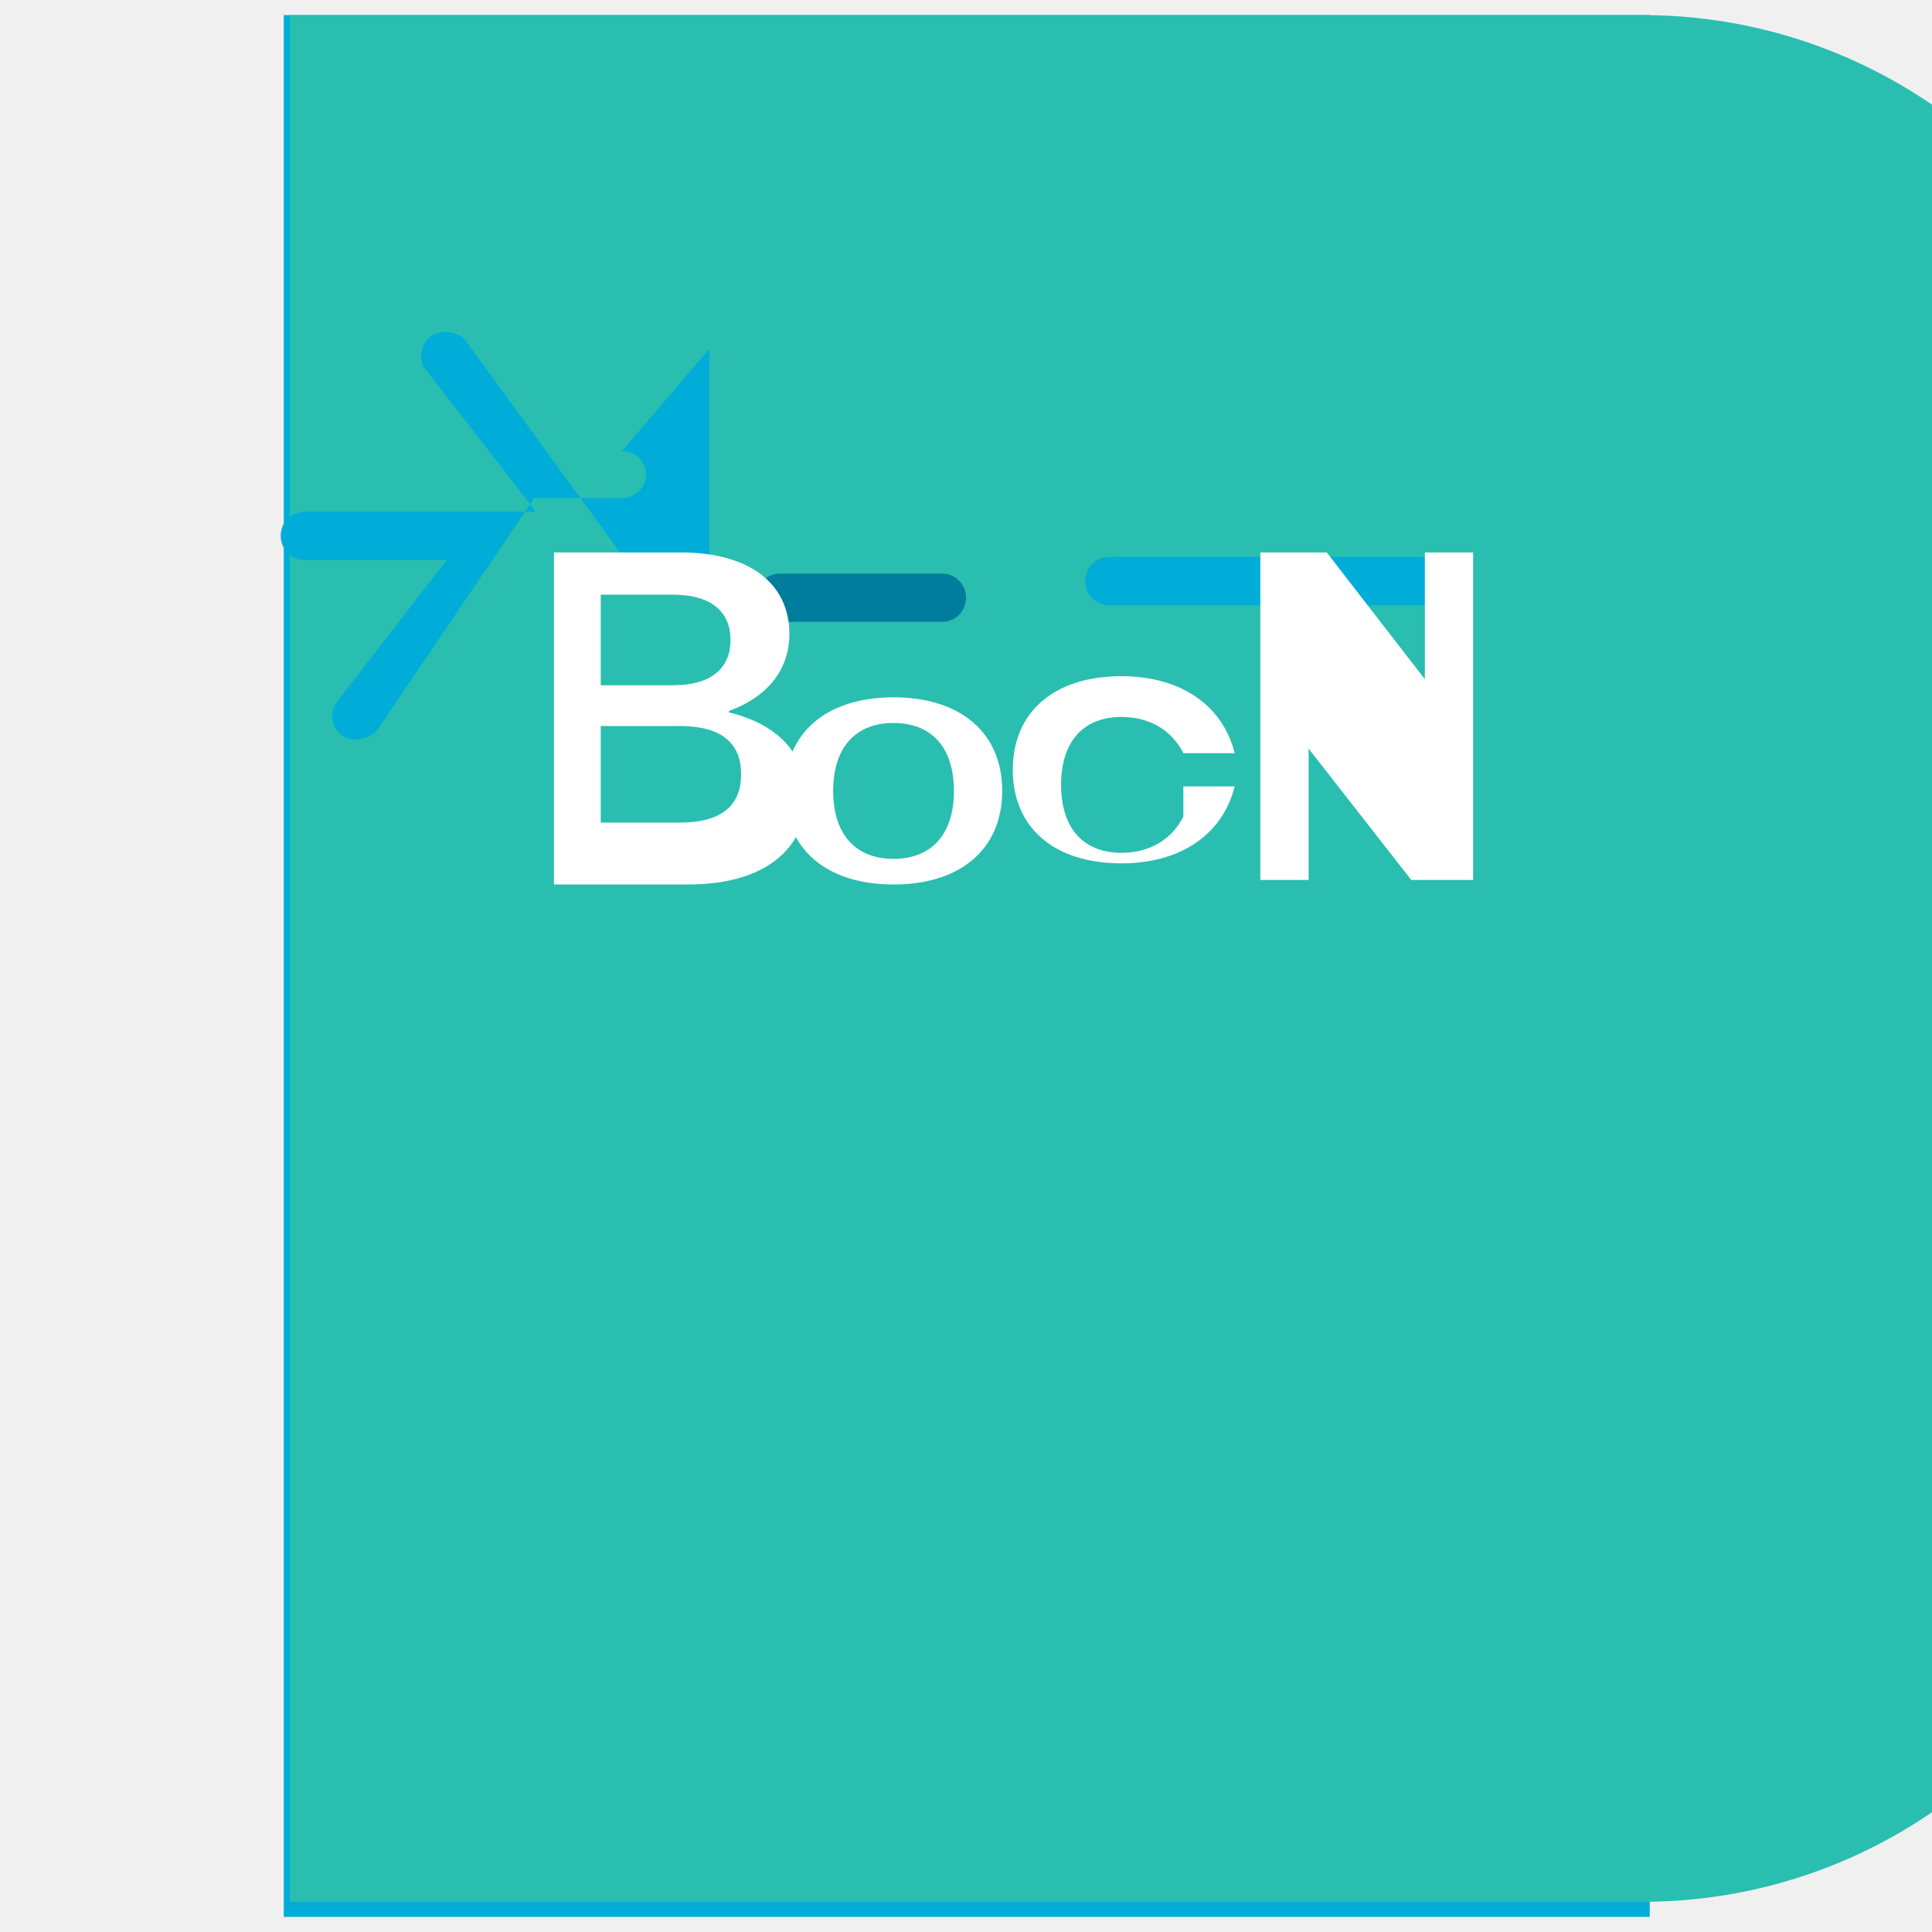
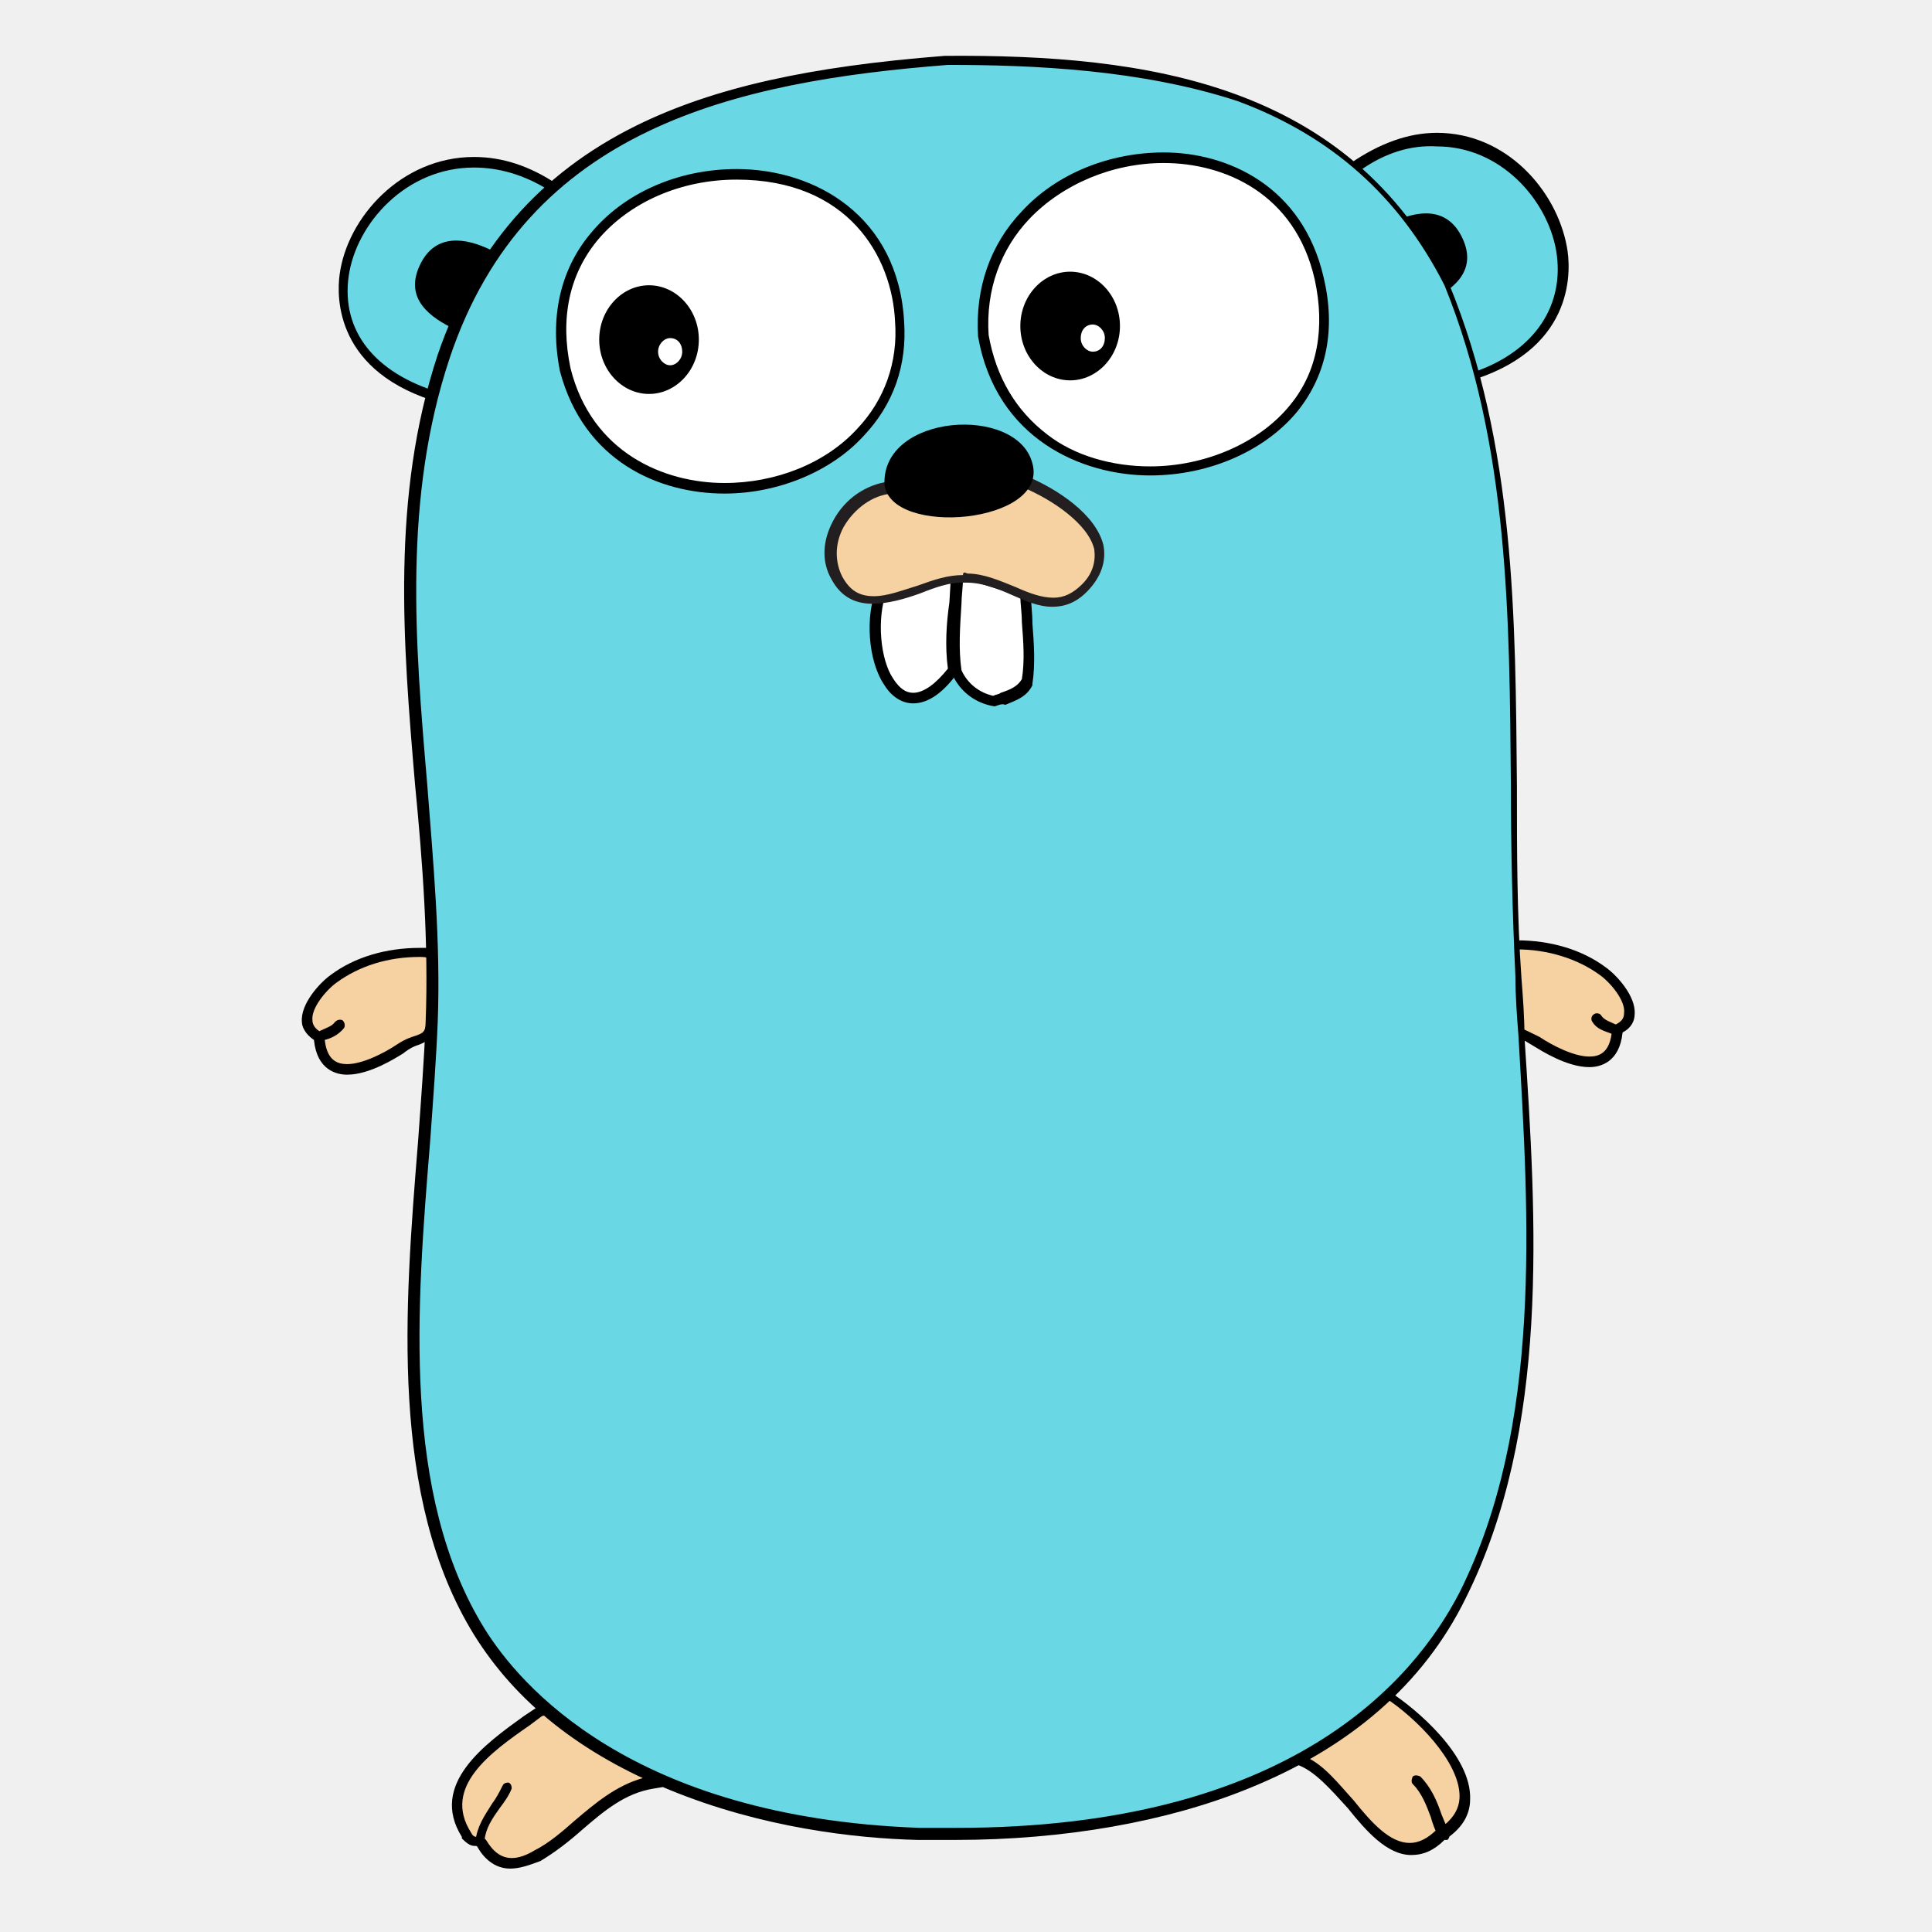
- <svg xmlns="http://www.w3.org/2000/svg" viewBox="0 0 128 128">
-   <path fill="#00ADD8" d="M18.8 1h90.5v126H18.8z" />
-   <path fill="#29BEB0" d="M19.2 126V1h89.6c18.8 0 34.1 15.3 34.1 34.1v56.8c0 18.8-15.3 34.1-34.1 34.1H19.2z" />
-   <path fill="#00ADD8" d="M47 36.9h-5.7L30.8 22.5c-.4-.4-.9-.5-1.4-.5-.8 0-1.5.7-1.5 1.6 0 .4.1.7.4 1l7.2 9.3H20.2c-.9 0-1.6.7-1.6 1.6s.7 1.6 1.6 1.6h9.4l-7.2 9.3c-.2.3-.4.6-.4 1 0 .9.7 1.6 1.5 1.6.5 0 1-.2 1.4-.5L35.4 33h5.8c.9 0 1.6-.7 1.6-1.6s-.8-1.5-1.6-1.5c.2 0 .2 0 0 0l5.8-6.8z" />
-   <path fill="#007D9C" d="M51.7 38c-.9 0-1.6.7-1.6 1.6s.7 1.6 1.6 1.6h10.7c.9 0 1.6-.7 1.6-1.6s-.7-1.6-1.6-1.6H51.7z" />
-   <path fill="#00ADD8" d="M95.2 36.9H73.5c-.9 0-1.6.7-1.6 1.6s.7 1.6 1.6 1.6h21.7c.9 0 1.6-.7 1.6-1.6s-.7-1.6-1.6-1.6z" />
-   <path fill="white" d="M45.6 58.6c5.1 0 7.8-2.4 7.8-5.8 0-2.8-1.8-4.8-5.1-5.6v-.1c2.5-.9 4-2.7 4-5.1 0-3.3-2.6-5.4-7.2-5.4h-8.4v22h8.9zm-5.8-19.2h4.8c2.6 0 3.8 1.2 3.8 3s-1.2 3-3.8 3h-4.8v-6zm0 8.7h5.2c2.9 0 4.1 1.2 4.1 3.2s-1.2 3.2-4.1 3.2h-5.2v-6.4z" />
-   <path fill="white" d="M59.2 58.6c4.5 0 7.2-2.4 7.2-6.2s-2.7-6.2-7.2-6.2-7.2 2.4-7.2 6.2 2.7 6.2 7.2 6.2zm0-10.7c2.5 0 4 1.6 4 4.5s-1.5 4.5-4 4.5-4-1.6-4-4.5 1.5-4.5 4-4.5z" />
-   <path fill="white" d="M86.7 58.3v-8.7l6.8 8.7h4.1V36.6h-3.2v8.4l-6.5-8.4h-4.4v21.7h3.2z" />
-   <path fill="white" d="M78.4 54.1c-.7 1.4-2.1 2.4-4.1 2.4-2.5 0-4-1.6-4-4.5s1.5-4.5 4-4.5c2 0 3.4 1 4.1 2.4h3.4c-.8-3.2-3.6-5.1-7.5-5.1-4.5 0-7.2 2.4-7.2 6.2s2.7 6.2 7.2 6.2c3.9 0 6.7-1.9 7.5-5.1h-3.4z" />
+ <svg xmlns="http://www.w3.org/2000/svg" xmlns:xlink="http://www.w3.org/1999/xlink" viewBox="0 0 128 128">
+   <defs>
+     <path id="go-original-a" d="M18.8 1h90.5v126H18.8z" />
+   </defs>
+   <clipPath id="go-original-b">
+     <use xlink:href="#go-original-a" overflow="visible" />
+   </clipPath>
+   <path fill-rule="evenodd" clip-rule="evenodd" fill="#F6D2A2" d="M21.1 68.7c.2 3.5 3.7 1.9 5.3.8 1.5-1.1 2-.2 2.1-2.3.1-1.4.2-2.7.2-4.1-2.3-.2-4.8.3-6.7 1.7-.9.7-2.8 3-.9 3.9" clip-path="url(#go-original-b)" />
+   <path d="M23 71.2c-.7 0-2-.3-2.2-2.3-.6-.4-.8-.9-.8-1.2-.1-1.2 1.2-2.6 1.9-3.1 1.6-1.2 3.7-1.8 5.9-1.8h1.3v.3c.1 1.1 0 2.2-.1 3.2 0 .3 0 .6-.1.9-.1 1.5-.4 1.7-1.1 2-.3.1-.6.2-1.1.6-.5.3-2.2 1.4-3.7 1.4zm4.8-7.8c-2.1 0-4 .6-5.5 1.7-.7.5-1.7 1.7-1.6 2.5 0 .3.2.6.6.8l.2.1v.2c.1 1.6.9 1.8 1.5 1.8 1 0 2.4-.7 3.3-1.3.6-.4 1-.5 1.3-.6.5-.2.6-.2.7-1.4 0-.3 0-.6.1-.9.1-.9.1-1.9.1-2.8-.3-.1-.5-.1-.7-.1z" clip-path="url(#go-original-b)" />
+   <path fill-rule="evenodd" clip-rule="evenodd" fill="#C6B198" d="M21.1 68.7c.5-.2 1.1-.3 1.4-.8" clip-path="url(#go-original-b)" />
+   <path d="M21.1 69c-.1 0-.3-.1-.3-.2-.1-.2 0-.4.2-.4.1 0 .2-.1.2-.1.4-.2.8-.3 1-.6.1-.1.3-.2.5-.1.1.1.2.3.1.5-.4.5-.9.7-1.3.8l-.2.1h-.2z" clip-path="url(#go-original-b)" />
+   <path fill-rule="evenodd" clip-rule="evenodd" fill="#6AD7E5" d="M29.3 26.4c-13.6-3.8-3.5-21.1 7.4-14l-7.4 14z" clip-path="url(#go-original-b)" />
+   <path d="M29.5 26.8l-.3-.1c-7-2-6.9-7-6.7-8.5.5-3.8 4.1-7.8 8.9-7.8 1.9 0 3.7.6 5.5 1.8l.3.2-7.7 14.4zm1.9-15.7c-4.5 0-7.8 3.7-8.3 7.2-.5 3.6 1.7 6.4 6 7.7l7.1-13.5c-1.5-.9-3.1-1.4-4.8-1.4z" clip-path="url(#go-original-b)" />
+   <path fill-rule="evenodd" clip-rule="evenodd" fill="#6AD7E5" d="M89.6 11.1c10.7-7.5 20.5 9.5 8 13.8l-8-13.8z" clip-path="url(#go-original-b)" />
+   <path d="M97.5 25.3L89.2 11l.3-.2c1.9-1.3 3.8-2 5.7-2 4.6 0 7.9 3.8 8.6 7.5.3 1.5.6 6.6-6 8.8l-.3.2zm-7.4-14l7.7 13.3c3.9-1.4 5.9-4.4 5.3-8-.6-3.4-3.7-6.9-7.9-6.9-1.7-.1-3.4.4-5.1 1.6z" clip-path="url(#go-original-b)" />
+   <path fill-rule="evenodd" clip-rule="evenodd" fill="#F6D2A2" d="M92 112.3c2.7 1.7 7.7 6.8 3.6 9.3-3.9 3.6-6.1-4-9.6-5 1.5-2 3.4-3.9 6-4.3" clip-path="url(#go-original-b)" />
+   <path d="M93.5 122.9c-1.6 0-3-1.6-4.2-3.1-1.1-1.2-2.2-2.5-3.4-2.9l-.5-.1.3-.4c1.2-1.7 3.2-3.9 6.2-4.4h.1l.1.1c1.7 1.1 5.4 4.2 5.3 7.1 0 1.1-.6 2-1.7 2.7-.7.7-1.4 1-2.2 1zm-7-6.5c1.2.5 2.2 1.8 3.2 2.9 1.2 1.5 2.4 2.8 3.7 2.8.6 0 1.2-.3 1.8-.9h.1c.9-.6 1.4-1.3 1.4-2.2 0-2.3-2.9-5.2-4.9-6.5-1.8.5-3.6 1.7-5.3 3.9zm9.1 5.5c-.1 0-.2-.1-.3-.2-.2-.4-.4-.9-.5-1.3-.3-.8-.6-1.6-1.2-2.2-.1-.1-.1-.3 0-.5.1-.1.3-.1.5 0 .7.7 1.1 1.6 1.4 2.5l.5 1.2c.1.2 0 .4-.1.5h-.3z" clip-path="url(#go-original-b)" />
+   <path fill-rule="evenodd" clip-rule="evenodd" fill="#F6D2A2" d="M43.2 118.1c-3.2.5-5 3.4-7.7 4.9-2.5 1.5-3.5-.5-3.7-.9-.4-.2-.4.2-1-.4-2.3-3.7 2.4-6.4 4.9-8.2 3.5-.8 5.7 2.2 7.5 4.6" clip-path="url(#go-original-b)" />
+   <path d="M33.8 123.8c-1.3 0-2-1.1-2.2-1.5h-.1c-.3 0-.5-.1-.9-.5v-.1c-2.2-3.5 1.6-6.2 4.1-8l.9-.6h.2c.4-.1.7-.1 1.1-.1 3 0 4.9 2.6 6.5 4.7l.5.7-.6.1c-1.9.3-3.3 1.5-4.7 2.7-.9.8-1.8 1.5-2.8 2.1-.8.3-1.4.5-2 .5zm-2.2-2.1c.1 0 .2 0 .4.1h.1l.1.1c.2.3.7 1.2 1.7 1.2.5 0 1-.2 1.5-.5 1-.5 1.9-1.3 2.7-2 1.3-1.1 2.7-2.3 4.5-2.8-1.5-2-3.3-4.2-5.8-4.2-.3 0-.6 0-.9.1l-.8.6c-2.6 1.8-5.8 4.1-3.9 7.1.1.2.2.3.4.3zm.2.7c-.2 0-.4-.2-.3-.4.1-1 .6-1.7 1.1-2.5.3-.4.5-.8.7-1.2.1-.2.3-.2.4-.2.2.1.2.3.2.4-.2.5-.5.9-.8 1.3-.5.7-.9 1.3-1 2.1 0 .4-.1.5-.3.5z" clip-path="url(#go-original-b)" />
+   <path fill-rule="evenodd" clip-rule="evenodd" d="M29.9 21.7c-1.8-.9-3.1-2.2-2-4.3 1-1.9 2.9-1.7 4.7-.8l-2.7 5.1zm64.9-1.8c1.8-.9 3.1-2.2 2-4.3-1-1.9-2.9-1.7-4.7-.8l2.7 5.1z" clip-path="url(#go-original-b)" />
+   <path fill-rule="evenodd" clip-rule="evenodd" fill="#F6D2A2" d="M107.1 68.2c-.2 3.5-3.7 1.9-5.3.8-1.5-1.1-2-.2-2.1-2.3-.1-1.4-.2-2.7-.2-4.1 2.3-.2 4.8.3 6.7 1.7 1 .8 2.8 3 .9 3.9" clip-path="url(#go-original-b)" />
+   <path d="M105.3 70.7c-1.5 0-3.2-1.1-3.7-1.4-.5-.3-.8-.5-1.1-.6-.8-.3-1-.5-1.1-2 0-.3 0-.6-.1-.9-.1-1-.2-2.1-.1-3.2v-.3h1.3c2.2 0 4.3.6 5.9 1.8.7.5 2 1.9 1.9 3.1 0 .4-.2.9-.8 1.2-.2 2-1.5 2.3-2.2 2.3zM99.8 63c0 .9 0 1.9.1 2.8 0 .3 0 .6.1.9.1 1.2.2 1.2.7 1.4.3.1.7.3 1.3.6.9.6 2.3 1.3 3.3 1.3.6 0 1.4-.2 1.5-1.8V68l.2-.1c.4-.2.6-.4.6-.8.1-.8-.9-2-1.6-2.5-1.5-1.1-3.5-1.7-5.5-1.7-.2.1-.4.1-.7.1z" clip-path="url(#go-original-b)" />
+   <path fill-rule="evenodd" clip-rule="evenodd" fill="#C6B198" d="M107.1 68.2c-.5-.2-1.1-.3-1.4-.8" clip-path="url(#go-original-b)" />
+   <path d="M107.1 68.6h-.1l-.2-.1c-.5-.2-1-.3-1.3-.8-.1-.1-.1-.4.1-.5.1-.1.4-.1.5.1.2.3.6.4 1 .6.1 0 .2.1.2.1.2.1.3.3.2.4-.1.1-.3.2-.4.2z" clip-path="url(#go-original-b)" />
+   <path fill-rule="evenodd" clip-rule="evenodd" fill="#6AD7E5" d="M62.8 4c13.6 0 26.3 1.9 33 15 6 14.6 3.8 30.4 4.8 45.9.8 13.3 2.5 28.6-3.6 40.9-6.5 12.9-22.7 16.2-36 15.7-10.5-.4-23.1-3.8-29.1-13.4-6.9-11.2-3.7-27.9-3.2-40.4.6-14.8-4-29.7.9-44.1C34.5 8.5 48.1 5.1 62.8 4" clip-path="url(#go-original-b)" />
+   <path d="M63.3 121.9h-2.5c-4.1-.1-10.3-.8-16.4-3.3-5.9-2.4-10.2-5.8-13-10.3-5.6-9.1-4.6-21.6-3.7-32.7.2-2.8.4-5.4.5-7.9.2-5.2-.2-10.6-.7-15.7-.8-9.4-1.6-19.1 1.5-28.5 2.4-7 6.7-12 13.2-15.2 5.1-2.5 11.4-3.9 20.4-4.6C76 3.6 89.3 5.5 96 18.8c4.4 10.7 4.4 22.2 4.5 33.3 0 4.2 0 8.5.3 12.7.1 1.3.2 2.6.2 3.9.8 12.2 1.7 26-3.9 37.2-2.8 5.7-7.7 9.9-14.4 12.6-5.4 2.2-12.2 3.4-19.4 3.4zM62.8 4.3c-14.1 1.1-27.9 4.2-33 19.4-3.1 9.3-2.3 18.9-1.5 28.2.4 5.2.9 10.5.7 15.8-.1 2.5-.3 5.1-.5 7.9-.9 11-1.9 23.4 3.6 32.3 2.3 3.7 9.7 12.5 28.8 13.2h2.5c22.1 0 30.3-9.8 33.3-15.6 5.5-11 4.6-24.8 3.9-36.9-.1-1.3-.2-2.6-.2-3.9-.2-4.2-.3-8.5-.3-12.7-.1-11-.1-22.5-4.4-33.1C92.7 13 88.2 9 82 6.7c-6.4-2.1-13.6-2.4-19.2-2.4z" clip-path="url(#go-original-b)" />
+   <path fill-rule="evenodd" clip-rule="evenodd" fill="#fff" d="M65.2 22.2c2.4 14.2 25.6 10.4 22.3-3.9-3-12.8-23.1-9.2-22.3 3.9" clip-path="url(#go-original-b)" />
+   <path d="M76.2 31.5c-4.5 0-10.2-2.4-11.4-9.2-.2-3.2.8-6.1 2.9-8.3 2.3-2.5 5.8-3.9 9.4-3.9 4.2 0 9.2 2.2 10.6 8.3.8 3.4.2 6.4-1.7 8.8-2.1 2.6-5.8 4.3-9.8 4.3zm-10.7-9.3c.5 2.8 1.8 5 3.9 6.6 1.8 1.4 4.3 2.1 6.8 2.1 3.7 0 7.3-1.6 9.3-4.1 1.8-2.2 2.3-5.1 1.6-8.3-1.3-5.7-6-7.7-10-7.7-3.4 0-6.7 1.4-8.9 3.7-1.9 2-2.9 4.7-2.7 7.7z" clip-path="url(#go-original-b)" />
+   <path fill-rule="evenodd" clip-rule="evenodd" fill="#fff" d="M37.5 24.5c3.2 12.3 22.9 9.2 22.2-3.2-.9-14.8-25.3-12-22.2 3.2" clip-path="url(#go-original-b)" />
+   <path d="M48 32.7c-4.3 0-9.3-2.1-10.9-8.1-.7-3.5 0-6.7 2-9.1 2.2-2.7 5.8-4.3 9.7-4.3 5.2 0 10.7 3.1 11.1 10.1.2 2.9-.7 5.5-2.7 7.6-2.1 2.3-5.6 3.8-9.2 3.8zm.8-20.8c-3.7 0-7.1 1.5-9.2 4-1.9 2.3-2.5 5.2-1.8 8.5C39.2 30 44 32 48 32c3.4 0 6.7-1.3 8.8-3.6 1.8-1.9 2.7-4.4 2.5-7.1-.2-4.3-3.1-9.4-10.5-9.4z" clip-path="url(#go-original-b)" />
+   <path fill-rule="evenodd" clip-rule="evenodd" fill="#fff" d="M68 39.2c0 1.8.4 3.9.1 5.9-.5.9-1.4 1-2.2 1.3-1.1-.2-2-.9-2.5-1.9-.3-2.2.1-4.4.2-6.6l4.4 1.3z" clip-path="url(#go-original-b)" />
+   <path d="M65.9 46.8c-1.3-.2-2.3-1-2.8-2.1-.2-1.6-.1-3.1 0-4.6.1-.7.1-1.4.1-2.1v-.4l5.1 1.6v.2c0 .6.1 1.2.1 1.9.1 1.3.2 2.7 0 4v.1c-.4.8-1.1 1-1.8 1.3-.2-.1-.4 0-.7.1zm-2.2-2.4c.4.9 1.2 1.5 2.1 1.7.2-.1.4-.1.5-.2.6-.2 1.1-.4 1.4-.9.2-1.2.1-2.5 0-3.8 0-.6-.1-1.2-.1-1.7l-3.8-1.2c0 .6-.1 1.2-.1 1.7-.1 1.6-.2 3 0 4.4z" clip-path="url(#go-original-b)" />
+   <path fill-rule="evenodd" clip-rule="evenodd" d="M46.3 22.5c0 2-1.5 3.6-3.3 3.6-1.8 0-3.3-1.6-3.3-3.6s1.5-3.6 3.3-3.6c1.8 0 3.3 1.6 3.3 3.6" clip-path="url(#go-original-b)" />
+   <path fill-rule="evenodd" clip-rule="evenodd" fill="#fff" d="M45.2 23.3c0 .5-.4.9-.8.9s-.8-.4-.8-.9.4-.9.8-.9c.5 0 .8.4.8.9" clip-path="url(#go-original-b)" />
+   <path fill-rule="evenodd" clip-rule="evenodd" d="M74.2 21.6c0 2-1.5 3.6-3.3 3.6-1.8 0-3.3-1.6-3.3-3.6s1.5-3.6 3.3-3.6c1.8 0 3.3 1.6 3.3 3.6" clip-path="url(#go-original-b)" />
+   <path fill-rule="evenodd" clip-rule="evenodd" fill="#fff" d="M73.2 22.4c0 .5-.3.9-.8.9-.4 0-.8-.4-.8-.9s.3-.9.8-.9c.4 0 .8.4.8.9M58.4 39c-1.5 3.5.8 10.6 4.8 5.4-.3-2.2.1-4.4.2-6.6l-5 1.2z" clip-path="url(#go-original-b)" />
+   <path d="M60.5 46.6c-.7 0-1.4-.4-1.9-1.2-1.1-1.6-1.3-4.6-.5-6.5l.1-.2 5.5-1.4v.4l-.1 2.2c-.1 1.5-.2 2.9 0 4.4v.1l-.1.1c-1 1.4-2 2.1-3 2.1zm-1.8-7.3c-.6 1.7-.4 4.4.5 5.7.4.6.8.9 1.3.9.7 0 1.5-.6 2.3-1.6-.2-1.5-.1-3 .1-4.4l.1-1.7-4.3 1.1z" clip-path="url(#go-original-b)" />
+   <path fill-rule="evenodd" clip-rule="evenodd" fill="#F6D2A2" d="M58.9 32.2c-2.7.2-4.9 3.5-3.5 6 1.9 3.4 6-.3 8.6 0 3 .1 5.4 3.2 7.8.6 2.7-2.9-1.2-5.7-4.1-7l-8.8.4z" clip-path="url(#go-original-b)" />
+   <path fill="#231F20" d="M69.7 40.2c-.9 0-1.8-.4-2.7-.8-.9-.4-1.9-.8-3-.8h-.3c-.8 0-1.7.3-2.7.7-1.1.4-2.2.7-3.2.7-1.2 0-2.1-.5-2.7-1.6-.7-1.2-.6-2.6.1-3.9.8-1.5 2.2-2.4 3.7-2.6l8.9-.4h.1c2.2.9 4.7 2.6 5.2 4.6.2 1-.1 2-.9 2.9-.8.9-1.6 1.2-2.5 1.2zM64.1 38c1.1 0 2.2.5 3.2.9.9.4 1.7.7 2.5.7.7 0 1.3-.3 1.9-.9.7-.7.9-1.5.8-2.3-.4-1.7-2.8-3.3-4.7-4.1l-8.7.4c-1.3.1-2.5 1-3.2 2.2-.6 1.1-.6 2.3-.1 3.3.5.9 1.1 1.3 2.1 1.3.9 0 1.9-.4 2.9-.7 1.1-.4 2-.7 3-.7 0-.2.1-.2.3-.1z" clip-path="url(#go-original-b)" />
+   <path fill-rule="evenodd" clip-rule="evenodd" d="M58.6 32.1c-.2-4.7 8.8-5.3 9.8-1.4 1.1 4-9.4 4.9-9.8 1.4" clip-path="url(#go-original-b)" />
</svg>
